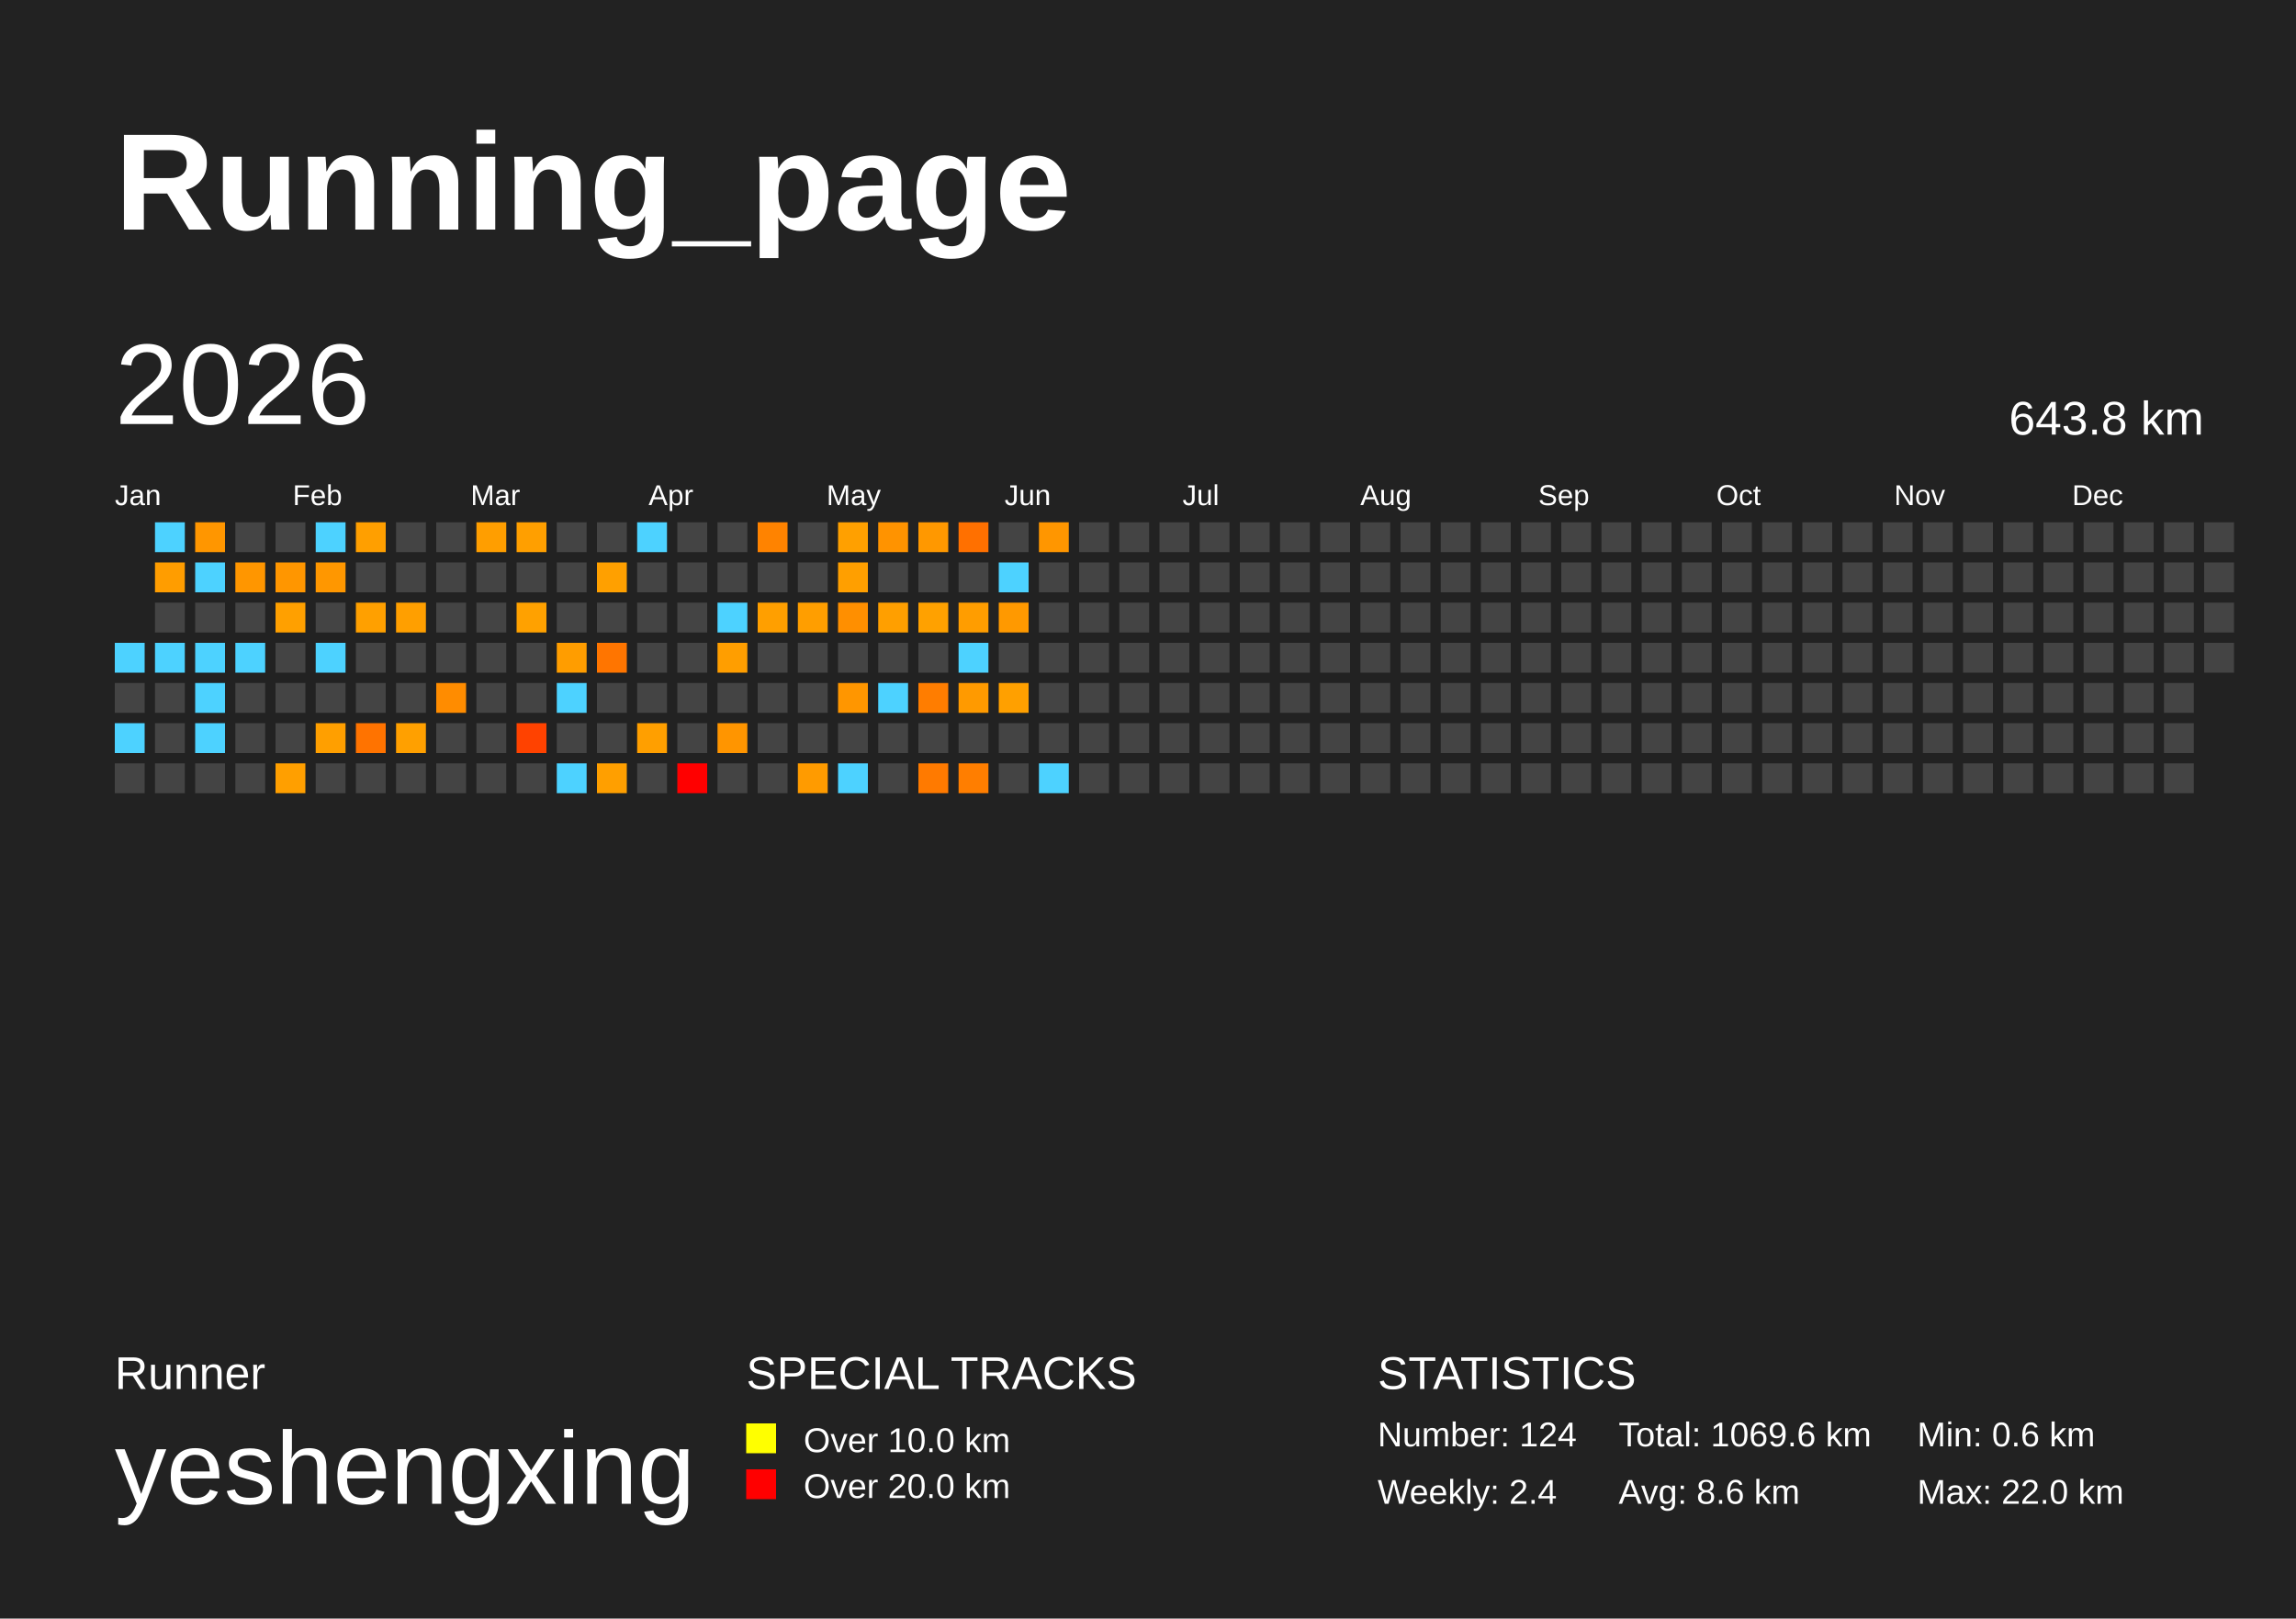
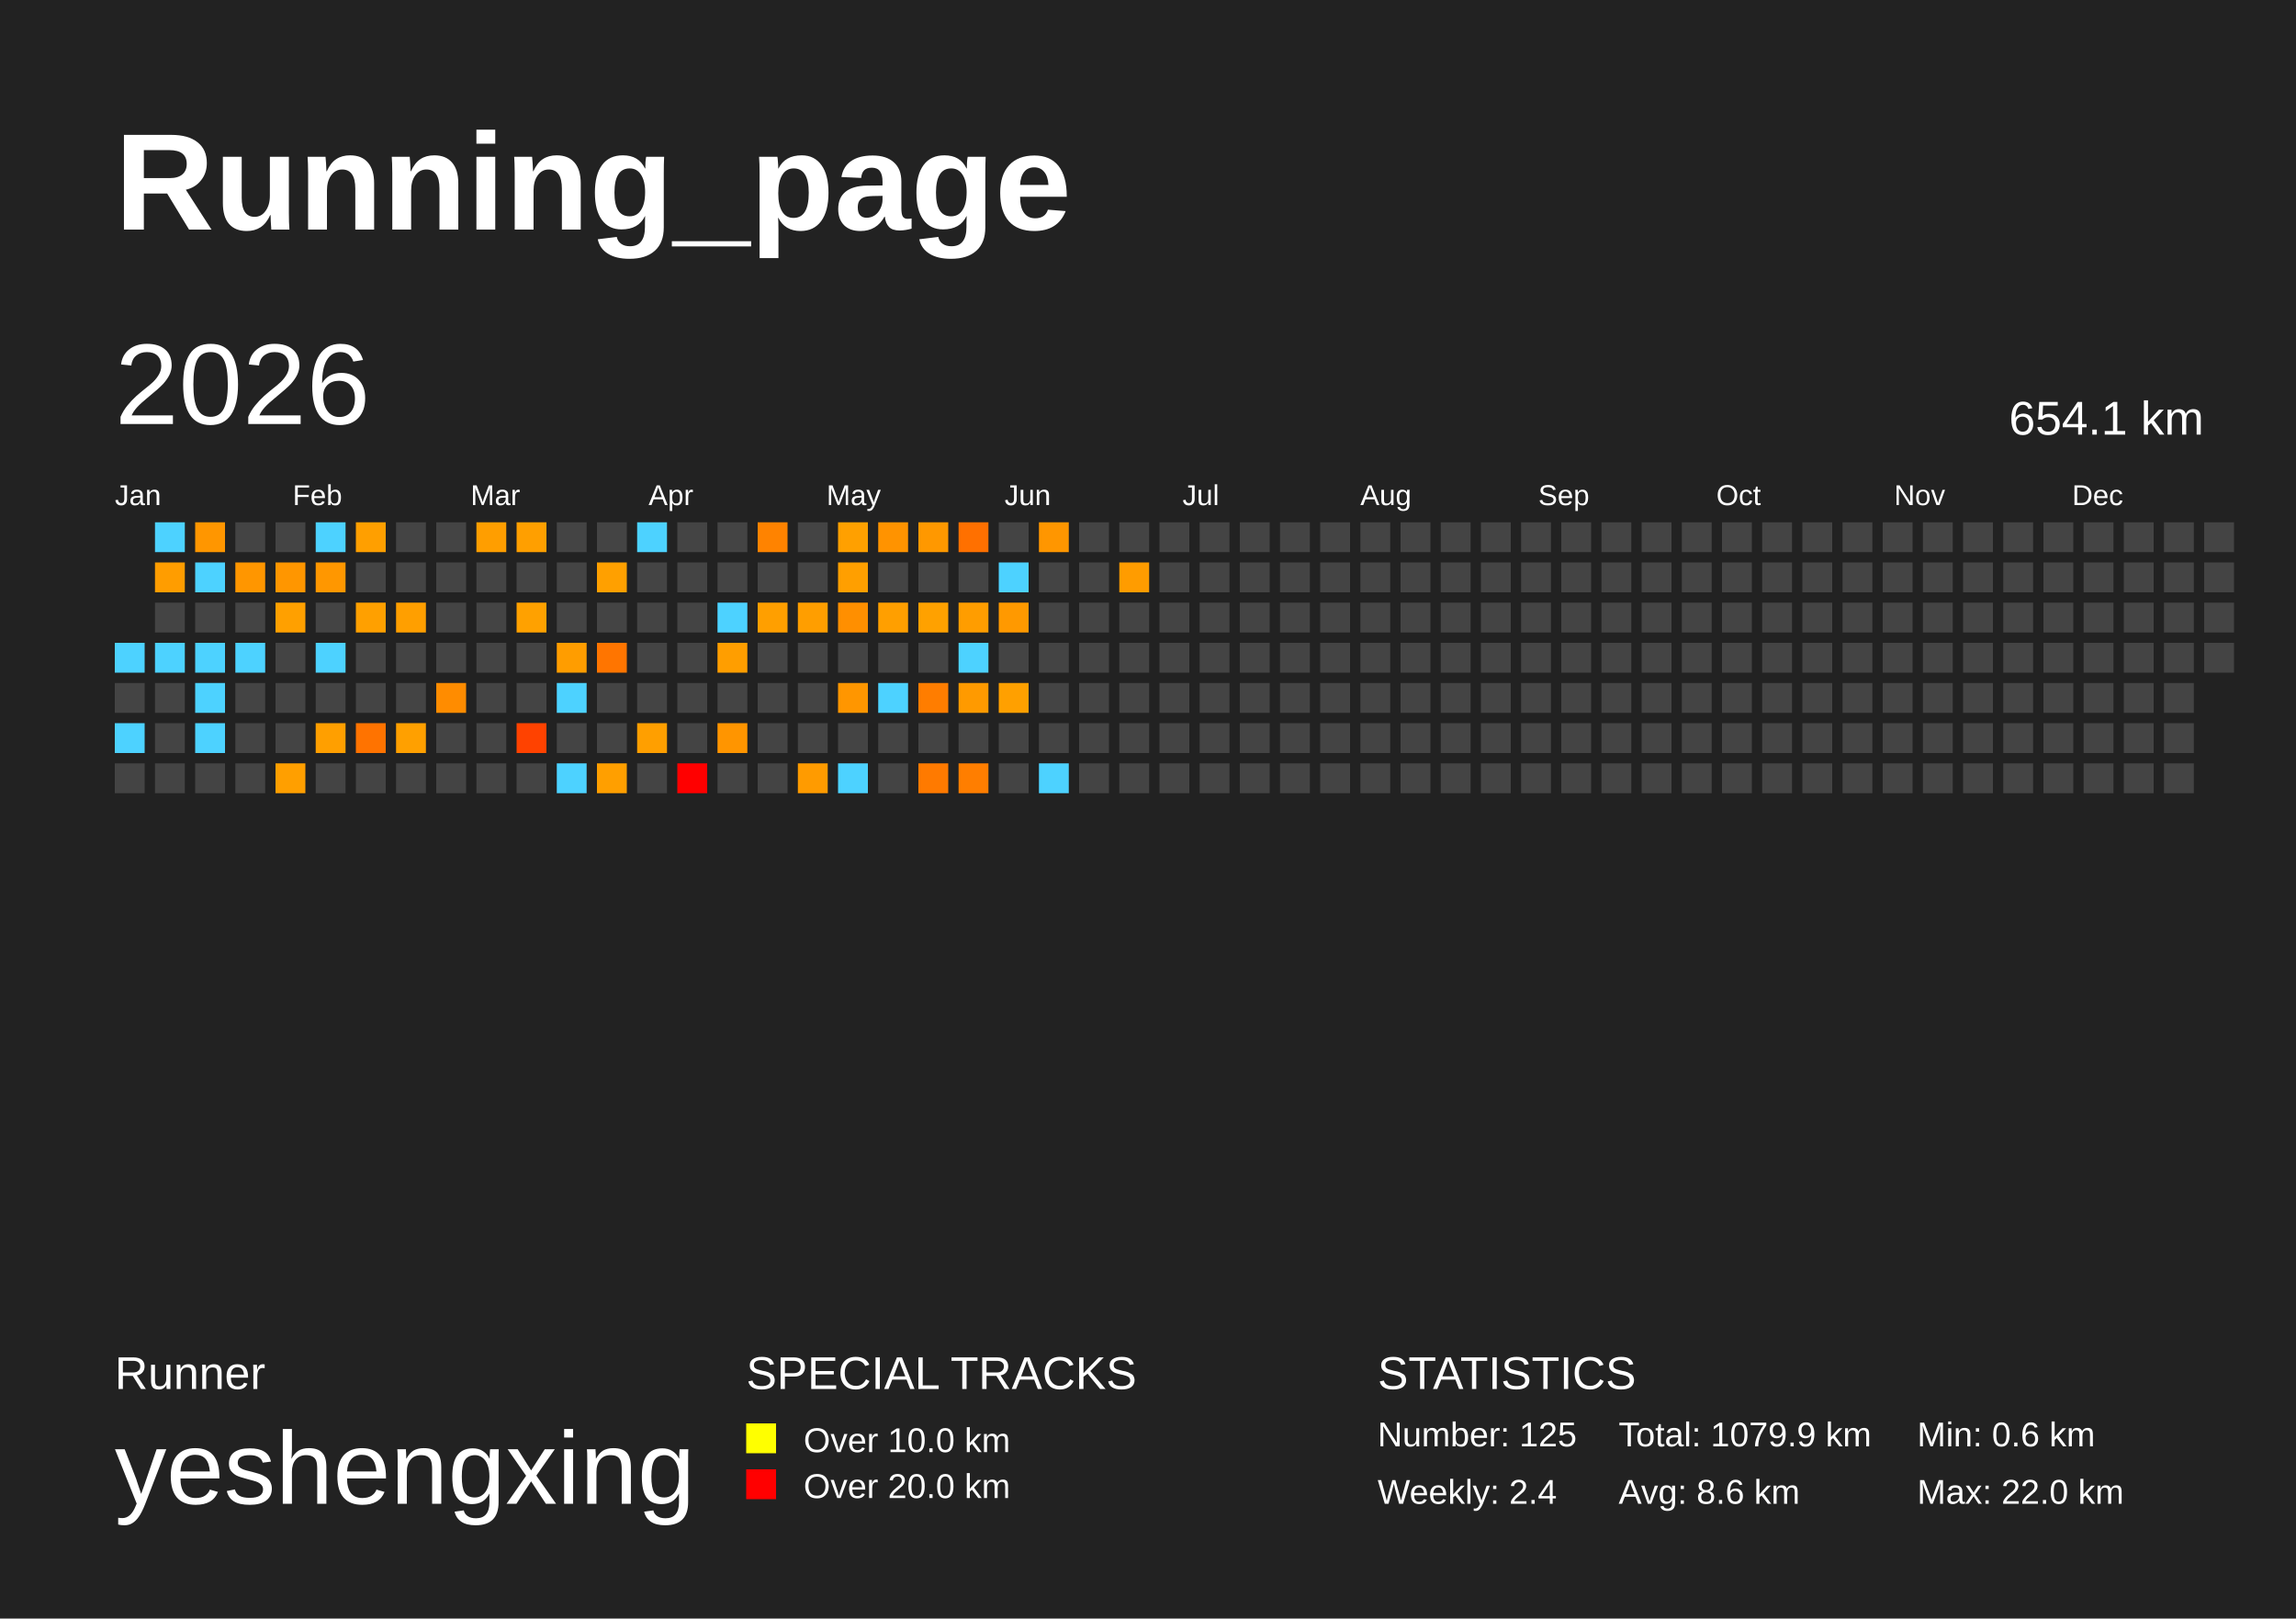
<svg xmlns="http://www.w3.org/2000/svg" baseProfile="full" height="141mm" version="1.1" viewBox="0,0,200,141" width="200mm">
  <defs />
  <rect fill="#222222" height="141" width="200" x="0" y="0" />
  <text fill="#FFFFFF" style="font-size:12px; font-family:Arial; font-weight:bold;" x="10" y="20">Running_page</text>
  <text fill="#FFFFFF" style="font-size:4px; font-family:Arial" x="10" y="121">Runner</text>
  <text fill="#FFFFFF" style="font-size:9px; font-family:Arial" x="10" y="131">yeshengxing</text>
  <text fill="#FFFFFF" style="font-size:4px; font-family:Arial" x="65" y="121">SPECIAL TRACKS</text>
  <rect fill="yellow" height="2.6" width="2.6" x="65" y="124" />
  <text fill="#FFFFFF" style="font-size:3px; font-family:Arial" x="70" y="126.5">Over 10.0 km</text>
  <rect fill="red" height="2.6" width="2.6" x="65" y="128" />
  <text fill="#FFFFFF" style="font-size:3px; font-family:Arial" x="70" y="130.5">Over 20.0 km</text>
  <text fill="#FFFFFF" style="font-size:4px; font-family:Arial" x="120" y="121">STATISTICS</text>
-   <text fill="#FFFFFF" style="font-size:3px; font-family:Arial" x="120" y="126">Number: 124</text>
+   <text fill="#FFFFFF" style="font-size:3px; font-family:Arial" x="120" y="126">Number: 125</text>
  <text fill="#FFFFFF" style="font-size:3px; font-family:Arial" x="120" y="131">Weekly: 2.4</text>
-   <text fill="#FFFFFF" style="font-size:3px; font-family:Arial" x="141" y="126">Total: 1069.6 km</text>
+   <text fill="#FFFFFF" style="font-size:3px; font-family:Arial" x="141" y="126">Total: 1079.9 km</text>
  <text fill="#FFFFFF" style="font-size:3px; font-family:Arial" x="141" y="131">Avg: 8.6 km</text>
  <text fill="#FFFFFF" style="font-size:3px; font-family:Arial" x="167" y="126">Min: 0.6 km</text>
  <text fill="#FFFFFF" style="font-size:3px; font-family:Arial" x="167" y="131">Max: 22.0 km</text>
  <text dominant-baseline="hanging" fill="#FFFFFF" style="font-size:10.0px; font-family:Arial;" x="10" y="30">2026</text>
-   <text dominant-baseline="hanging" fill="#FFFFFF" style="font-size:4.125px; font-family:Arial;" x="175" y="35">643.8 km</text>
+   <text dominant-baseline="hanging" fill="#FFFFFF" style="font-size:4.125px; font-family:Arial;" x="175" y="35">654.1 km</text>
  <text fill="#FFFFFF" style="font-size:2.5px; font-family:Arial" x="10.0" y="44">Jan</text>
  <text fill="#FFFFFF" style="font-size:2.5px; font-family:Arial" x="25.5" y="44">Feb</text>
  <text fill="#FFFFFF" style="font-size:2.5px; font-family:Arial" x="41.0" y="44">Mar</text>
  <text fill="#FFFFFF" style="font-size:2.5px; font-family:Arial" x="56.5" y="44">Apr</text>
  <text fill="#FFFFFF" style="font-size:2.5px; font-family:Arial" x="72.0" y="44">May</text>
  <text fill="#FFFFFF" style="font-size:2.5px; font-family:Arial" x="87.5" y="44">Jun</text>
  <text fill="#FFFFFF" style="font-size:2.5px; font-family:Arial" x="103.0" y="44">Jul</text>
  <text fill="#FFFFFF" style="font-size:2.5px; font-family:Arial" x="118.5" y="44">Aug</text>
  <text fill="#FFFFFF" style="font-size:2.5px; font-family:Arial" x="134.0" y="44">Sep</text>
  <text fill="#FFFFFF" style="font-size:2.5px; font-family:Arial" x="149.5" y="44">Oct</text>
  <text fill="#FFFFFF" style="font-size:2.5px; font-family:Arial" x="165.0" y="44">Nov</text>
  <text fill="#FFFFFF" style="font-size:2.5px; font-family:Arial" x="180.5" y="44">Dec</text>
  <rect fill="#4dd2ff" height="2.6" width="2.6" x="10.0" y="56.0" />
  <rect fill="#444444" height="2.6" width="2.6" x="10.0" y="59.5" />
  <rect fill="#4dd2ff" height="2.6" width="2.6" x="10.0" y="63.0" />
  <rect fill="#444444" height="2.6" width="2.6" x="10.0" y="66.5" />
  <rect fill="#4dd2ff" height="2.6" width="2.6" x="13.5" y="45.5" />
  <rect fill="#ff9d00" height="2.6" width="2.6" x="13.5" y="49.0" />
  <rect fill="#444444" height="2.6" width="2.6" x="13.5" y="52.5" />
  <rect fill="#4dd2ff" height="2.6" width="2.6" x="13.5" y="56.0" />
  <rect fill="#444444" height="2.6" width="2.6" x="13.5" y="59.5" />
  <rect fill="#444444" height="2.6" width="2.6" x="13.5" y="63.0" />
  <rect fill="#444444" height="2.6" width="2.6" x="13.5" y="66.5" />
  <rect fill="#ff9600" height="2.6" width="2.6" x="17.0" y="45.5" />
  <rect fill="#4dd2ff" height="2.6" width="2.6" x="17.0" y="49.0" />
  <rect fill="#444444" height="2.6" width="2.6" x="17.0" y="52.5" />
  <rect fill="#4dd2ff" height="2.6" width="2.6" x="17.0" y="56.0" />
  <rect fill="#4dd2ff" height="2.6" width="2.6" x="17.0" y="59.5" />
  <rect fill="#4dd2ff" height="2.6" width="2.6" x="17.0" y="63.0" />
  <rect fill="#444444" height="2.6" width="2.6" x="17.0" y="66.5" />
  <rect fill="#444444" height="2.6" width="2.6" x="20.5" y="45.5" />
  <rect fill="#ff9600" height="2.6" width="2.6" x="20.5" y="49.0" />
  <rect fill="#444444" height="2.6" width="2.6" x="20.5" y="52.5" />
  <rect fill="#4dd2ff" height="2.6" width="2.6" x="20.5" y="56.0" />
  <rect fill="#444444" height="2.6" width="2.6" x="20.5" y="59.5" />
  <rect fill="#444444" height="2.6" width="2.6" x="20.5" y="63.0" />
  <rect fill="#444444" height="2.6" width="2.6" x="20.5" y="66.5" />
  <rect fill="#444444" height="2.6" width="2.6" x="24.0" y="45.5" />
  <rect fill="#ff9600" height="2.6" width="2.6" x="24.0" y="49.0" />
  <rect fill="#ffa000" height="2.6" width="2.6" x="24.0" y="52.5" />
  <rect fill="#444444" height="2.6" width="2.6" x="24.0" y="56.0" />
  <rect fill="#444444" height="2.6" width="2.6" x="24.0" y="59.5" />
  <rect fill="#444444" height="2.6" width="2.6" x="24.0" y="63.0" />
  <rect fill="#ff9f00" height="2.6" width="2.6" x="24.0" y="66.5" />
  <rect fill="#4dd2ff" height="2.6" width="2.6" x="27.5" y="45.5" />
  <rect fill="#ff9700" height="2.6" width="2.6" x="27.5" y="49.0" />
  <rect fill="#444444" height="2.6" width="2.6" x="27.5" y="52.5" />
  <rect fill="#4dd2ff" height="2.6" width="2.6" x="27.5" y="56.0" />
  <rect fill="#444444" height="2.6" width="2.6" x="27.5" y="59.5" />
  <rect fill="#ff9f00" height="2.6" width="2.6" x="27.5" y="63.0" />
  <rect fill="#444444" height="2.6" width="2.6" x="27.5" y="66.5" />
  <rect fill="#ff9f00" height="2.6" width="2.6" x="31.0" y="45.5" />
  <rect fill="#444444" height="2.6" width="2.6" x="31.0" y="49.0" />
  <rect fill="#ffa000" height="2.6" width="2.6" x="31.0" y="52.5" />
  <rect fill="#444444" height="2.6" width="2.6" x="31.0" y="56.0" />
  <rect fill="#444444" height="2.6" width="2.6" x="31.0" y="59.5" />
  <rect fill="#ff7300" height="2.6" width="2.6" x="31.0" y="63.0" />
  <rect fill="#444444" height="2.6" width="2.6" x="31.0" y="66.5" />
  <rect fill="#444444" height="2.6" width="2.6" x="34.5" y="45.5" />
  <rect fill="#444444" height="2.6" width="2.6" x="34.5" y="49.0" />
  <rect fill="#ff9f00" height="2.6" width="2.6" x="34.5" y="52.5" />
  <rect fill="#444444" height="2.6" width="2.6" x="34.5" y="56.0" />
  <rect fill="#444444" height="2.6" width="2.6" x="34.5" y="59.5" />
  <rect fill="#ffa000" height="2.6" width="2.6" x="34.5" y="63.0" />
  <rect fill="#444444" height="2.6" width="2.6" x="34.5" y="66.5" />
  <rect fill="#444444" height="2.6" width="2.6" x="38.0" y="45.5" />
  <rect fill="#444444" height="2.6" width="2.6" x="38.0" y="49.0" />
  <rect fill="#444444" height="2.6" width="2.6" x="38.0" y="52.5" />
  <rect fill="#444444" height="2.6" width="2.6" x="38.0" y="56.0" />
  <rect fill="#ff8c00" height="2.6" width="2.6" x="38.0" y="59.5" />
  <rect fill="#444444" height="2.6" width="2.6" x="38.0" y="63.0" />
  <rect fill="#444444" height="2.6" width="2.6" x="38.0" y="66.5" />
  <rect fill="#ff9e00" height="2.6" width="2.6" x="41.5" y="45.5" />
  <rect fill="#444444" height="2.6" width="2.6" x="41.5" y="49.0" />
  <rect fill="#444444" height="2.6" width="2.6" x="41.5" y="52.5" />
  <rect fill="#444444" height="2.6" width="2.6" x="41.5" y="56.0" />
  <rect fill="#444444" height="2.6" width="2.6" x="41.5" y="59.5" />
  <rect fill="#444444" height="2.6" width="2.6" x="41.5" y="63.0" />
  <rect fill="#444444" height="2.6" width="2.6" x="41.5" y="66.5" />
  <rect fill="#ff9f00" height="2.6" width="2.6" x="45.0" y="45.5" />
  <rect fill="#444444" height="2.6" width="2.6" x="45.0" y="49.0" />
  <rect fill="#ffa100" height="2.6" width="2.6" x="45.0" y="52.5" />
  <rect fill="#444444" height="2.6" width="2.6" x="45.0" y="56.0" />
  <rect fill="#444444" height="2.6" width="2.6" x="45.0" y="59.5" />
  <rect fill="#ff4200" height="2.6" width="2.6" x="45.0" y="63.0" />
  <rect fill="#444444" height="2.6" width="2.6" x="45.0" y="66.5" />
  <rect fill="#444444" height="2.6" width="2.6" x="48.5" y="45.5" />
  <rect fill="#444444" height="2.6" width="2.6" x="48.5" y="49.0" />
  <rect fill="#444444" height="2.6" width="2.6" x="48.5" y="52.5" />
  <rect fill="#ff9d00" height="2.6" width="2.6" x="48.5" y="56.0" />
  <rect fill="#4dd2ff" height="2.6" width="2.6" x="48.5" y="59.5" />
  <rect fill="#444444" height="2.6" width="2.6" x="48.5" y="63.0" />
  <rect fill="#4dd2ff" height="2.6" width="2.6" x="48.5" y="66.5" />
  <rect fill="#444444" height="2.6" width="2.6" x="52.0" y="45.5" />
  <rect fill="#ffa000" height="2.6" width="2.6" x="52.0" y="49.0" />
  <rect fill="#444444" height="2.6" width="2.6" x="52.0" y="52.5" />
  <rect fill="#ff7500" height="2.6" width="2.6" x="52.0" y="56.0" />
  <rect fill="#444444" height="2.6" width="2.6" x="52.0" y="59.5" />
  <rect fill="#444444" height="2.6" width="2.6" x="52.0" y="63.0" />
  <rect fill="#ff9f00" height="2.6" width="2.6" x="52.0" y="66.5" />
  <rect fill="#4dd2ff" height="2.6" width="2.6" x="55.5" y="45.5" />
  <rect fill="#444444" height="2.6" width="2.6" x="55.5" y="49.0" />
  <rect fill="#444444" height="2.6" width="2.6" x="55.5" y="52.5" />
  <rect fill="#444444" height="2.6" width="2.6" x="55.5" y="56.0" />
  <rect fill="#444444" height="2.6" width="2.6" x="55.5" y="59.5" />
  <rect fill="#ff9f00" height="2.6" width="2.6" x="55.5" y="63.0" />
  <rect fill="#444444" height="2.6" width="2.6" x="55.5" y="66.5" />
  <rect fill="#444444" height="2.6" width="2.6" x="59.0" y="45.5" />
  <rect fill="#444444" height="2.6" width="2.6" x="59.0" y="49.0" />
  <rect fill="#444444" height="2.6" width="2.6" x="59.0" y="52.5" />
  <rect fill="#444444" height="2.6" width="2.6" x="59.0" y="56.0" />
  <rect fill="#444444" height="2.6" width="2.6" x="59.0" y="59.5" />
  <rect fill="#444444" height="2.6" width="2.6" x="59.0" y="63.0" />
  <rect fill="red" height="2.6" width="2.6" x="59.0" y="66.5" />
  <rect fill="#444444" height="2.6" width="2.6" x="62.5" y="45.5" />
  <rect fill="#444444" height="2.6" width="2.6" x="62.5" y="49.0" />
  <rect fill="#4dd2ff" height="2.6" width="2.6" x="62.5" y="52.5" />
  <rect fill="#ff9e00" height="2.6" width="2.6" x="62.5" y="56.0" />
  <rect fill="#444444" height="2.6" width="2.6" x="62.5" y="59.5" />
  <rect fill="#ff9500" height="2.6" width="2.6" x="62.5" y="63.0" />
  <rect fill="#444444" height="2.6" width="2.6" x="62.5" y="66.5" />
  <rect fill="#ff8300" height="2.6" width="2.6" x="66.0" y="45.5" />
  <rect fill="#444444" height="2.6" width="2.6" x="66.0" y="49.0" />
  <rect fill="#ff9f00" height="2.6" width="2.6" x="66.0" y="52.5" />
  <rect fill="#444444" height="2.6" width="2.6" x="66.0" y="56.0" />
  <rect fill="#444444" height="2.6" width="2.6" x="66.0" y="59.5" />
  <rect fill="#444444" height="2.6" width="2.6" x="66.0" y="63.0" />
  <rect fill="#444444" height="2.6" width="2.6" x="66.0" y="66.5" />
  <rect fill="#444444" height="2.6" width="2.6" x="69.5" y="45.5" />
  <rect fill="#444444" height="2.6" width="2.6" x="69.5" y="49.0" />
  <rect fill="#ff9e00" height="2.6" width="2.6" x="69.5" y="52.5" />
  <rect fill="#444444" height="2.6" width="2.6" x="69.5" y="56.0" />
  <rect fill="#444444" height="2.6" width="2.6" x="69.5" y="59.5" />
  <rect fill="#444444" height="2.6" width="2.6" x="69.5" y="63.0" />
  <rect fill="#ff9b00" height="2.6" width="2.6" x="69.5" y="66.5" />
  <rect fill="#ffa000" height="2.6" width="2.6" x="73.0" y="45.5" />
  <rect fill="#ff9f00" height="2.6" width="2.6" x="73.0" y="49.0" />
  <rect fill="#ff8f00" height="2.6" width="2.6" x="73.0" y="52.5" />
  <rect fill="#444444" height="2.6" width="2.6" x="73.0" y="56.0" />
  <rect fill="#ff9600" height="2.6" width="2.6" x="73.0" y="59.5" />
  <rect fill="#444444" height="2.6" width="2.6" x="73.0" y="63.0" />
  <rect fill="#4dd2ff" height="2.6" width="2.6" x="73.0" y="66.5" />
  <rect fill="#ff9300" height="2.6" width="2.6" x="76.5" y="45.5" />
  <rect fill="#444444" height="2.6" width="2.6" x="76.5" y="49.0" />
  <rect fill="#ff9f00" height="2.6" width="2.6" x="76.5" y="52.5" />
  <rect fill="#444444" height="2.6" width="2.6" x="76.5" y="56.0" />
  <rect fill="#4dd2ff" height="2.6" width="2.6" x="76.5" y="59.5" />
  <rect fill="#444444" height="2.6" width="2.6" x="76.5" y="63.0" />
  <rect fill="#444444" height="2.6" width="2.6" x="76.5" y="66.5" />
  <rect fill="#ff9800" height="2.6" width="2.6" x="80.0" y="45.5" />
  <rect fill="#444444" height="2.6" width="2.6" x="80.0" y="49.0" />
  <rect fill="#ffa100" height="2.6" width="2.6" x="80.0" y="52.5" />
  <rect fill="#444444" height="2.6" width="2.6" x="80.0" y="56.0" />
  <rect fill="#ff7d00" height="2.6" width="2.6" x="80.0" y="59.5" />
  <rect fill="#444444" height="2.6" width="2.6" x="80.0" y="63.0" />
  <rect fill="#ff7a00" height="2.6" width="2.6" x="80.0" y="66.5" />
  <rect fill="#ff7000" height="2.6" width="2.6" x="83.5" y="45.5" />
  <rect fill="#444444" height="2.6" width="2.6" x="83.5" y="49.0" />
  <rect fill="#ff9d00" height="2.6" width="2.6" x="83.5" y="52.5" />
  <rect fill="#4dd2ff" height="2.6" width="2.6" x="83.5" y="56.0" />
  <rect fill="#ff9a00" height="2.6" width="2.6" x="83.5" y="59.5" />
  <rect fill="#444444" height="2.6" width="2.6" x="83.5" y="63.0" />
  <rect fill="#ff7e00" height="2.6" width="2.6" x="83.5" y="66.5" />
  <rect fill="#444444" height="2.6" width="2.6" x="87.0" y="45.5" />
  <rect fill="#4dd2ff" height="2.6" width="2.6" x="87.0" y="49.0" />
  <rect fill="#ff9900" height="2.6" width="2.6" x="87.0" y="52.5" />
  <rect fill="#444444" height="2.6" width="2.6" x="87.0" y="56.0" />
  <rect fill="#ffa000" height="2.6" width="2.6" x="87.0" y="59.5" />
  <rect fill="#444444" height="2.6" width="2.6" x="87.0" y="63.0" />
  <rect fill="#444444" height="2.6" width="2.6" x="87.0" y="66.5" />
  <rect fill="#ff9600" height="2.6" width="2.6" x="90.5" y="45.5" />
  <rect fill="#444444" height="2.6" width="2.6" x="90.5" y="49.0" />
  <rect fill="#444444" height="2.6" width="2.6" x="90.5" y="52.5" />
  <rect fill="#444444" height="2.6" width="2.6" x="90.5" y="56.0" />
  <rect fill="#444444" height="2.6" width="2.6" x="90.5" y="59.5" />
  <rect fill="#444444" height="2.6" width="2.6" x="90.5" y="63.0" />
  <rect fill="#4dd2ff" height="2.6" width="2.6" x="90.5" y="66.5" />
  <rect fill="#444444" height="2.6" width="2.6" x="94.0" y="45.5" />
  <rect fill="#444444" height="2.6" width="2.6" x="94.0" y="49.0" />
  <rect fill="#444444" height="2.6" width="2.6" x="94.0" y="52.5" />
  <rect fill="#444444" height="2.6" width="2.6" x="94.0" y="56.0" />
  <rect fill="#444444" height="2.6" width="2.6" x="94.0" y="59.5" />
  <rect fill="#444444" height="2.6" width="2.6" x="94.0" y="63.0" />
  <rect fill="#444444" height="2.6" width="2.6" x="94.0" y="66.5" />
  <rect fill="#444444" height="2.6" width="2.6" x="97.5" y="45.5" />
-   <rect fill="#444444" height="2.6" width="2.6" x="97.5" y="49.0" />
+   <rect fill="#ff9c00" height="2.6" width="2.6" x="97.5" y="49.0" />
  <rect fill="#444444" height="2.6" width="2.6" x="97.5" y="52.5" />
  <rect fill="#444444" height="2.6" width="2.6" x="97.5" y="56.0" />
  <rect fill="#444444" height="2.6" width="2.6" x="97.5" y="59.5" />
  <rect fill="#444444" height="2.6" width="2.6" x="97.5" y="63.0" />
  <rect fill="#444444" height="2.6" width="2.6" x="97.5" y="66.5" />
  <rect fill="#444444" height="2.6" width="2.6" x="101.0" y="45.5" />
  <rect fill="#444444" height="2.6" width="2.6" x="101.0" y="49.0" />
  <rect fill="#444444" height="2.6" width="2.6" x="101.0" y="52.5" />
  <rect fill="#444444" height="2.6" width="2.6" x="101.0" y="56.0" />
  <rect fill="#444444" height="2.6" width="2.6" x="101.0" y="59.5" />
  <rect fill="#444444" height="2.6" width="2.6" x="101.0" y="63.0" />
  <rect fill="#444444" height="2.6" width="2.6" x="101.0" y="66.5" />
  <rect fill="#444444" height="2.6" width="2.6" x="104.5" y="45.5" />
  <rect fill="#444444" height="2.6" width="2.6" x="104.5" y="49.0" />
  <rect fill="#444444" height="2.6" width="2.6" x="104.5" y="52.5" />
  <rect fill="#444444" height="2.6" width="2.6" x="104.5" y="56.0" />
  <rect fill="#444444" height="2.6" width="2.6" x="104.5" y="59.5" />
  <rect fill="#444444" height="2.6" width="2.6" x="104.5" y="63.0" />
  <rect fill="#444444" height="2.6" width="2.6" x="104.5" y="66.5" />
  <rect fill="#444444" height="2.6" width="2.6" x="108.0" y="45.5" />
  <rect fill="#444444" height="2.6" width="2.6" x="108.0" y="49.0" />
  <rect fill="#444444" height="2.6" width="2.6" x="108.0" y="52.5" />
  <rect fill="#444444" height="2.6" width="2.6" x="108.0" y="56.0" />
  <rect fill="#444444" height="2.6" width="2.6" x="108.0" y="59.5" />
  <rect fill="#444444" height="2.6" width="2.6" x="108.0" y="63.0" />
  <rect fill="#444444" height="2.6" width="2.6" x="108.0" y="66.5" />
  <rect fill="#444444" height="2.6" width="2.6" x="111.5" y="45.5" />
  <rect fill="#444444" height="2.6" width="2.6" x="111.5" y="49.0" />
  <rect fill="#444444" height="2.6" width="2.6" x="111.5" y="52.5" />
  <rect fill="#444444" height="2.6" width="2.6" x="111.5" y="56.0" />
  <rect fill="#444444" height="2.6" width="2.6" x="111.5" y="59.5" />
  <rect fill="#444444" height="2.6" width="2.6" x="111.5" y="63.0" />
  <rect fill="#444444" height="2.6" width="2.6" x="111.5" y="66.5" />
  <rect fill="#444444" height="2.6" width="2.6" x="115.0" y="45.5" />
  <rect fill="#444444" height="2.6" width="2.6" x="115.0" y="49.0" />
  <rect fill="#444444" height="2.6" width="2.6" x="115.0" y="52.5" />
  <rect fill="#444444" height="2.6" width="2.6" x="115.0" y="56.0" />
  <rect fill="#444444" height="2.6" width="2.6" x="115.0" y="59.5" />
  <rect fill="#444444" height="2.6" width="2.6" x="115.0" y="63.0" />
  <rect fill="#444444" height="2.6" width="2.6" x="115.0" y="66.5" />
  <rect fill="#444444" height="2.6" width="2.6" x="118.5" y="45.5" />
  <rect fill="#444444" height="2.6" width="2.6" x="118.5" y="49.0" />
  <rect fill="#444444" height="2.6" width="2.6" x="118.5" y="52.5" />
  <rect fill="#444444" height="2.6" width="2.6" x="118.5" y="56.0" />
  <rect fill="#444444" height="2.6" width="2.6" x="118.5" y="59.5" />
  <rect fill="#444444" height="2.6" width="2.6" x="118.5" y="63.0" />
  <rect fill="#444444" height="2.6" width="2.6" x="118.5" y="66.5" />
  <rect fill="#444444" height="2.6" width="2.6" x="122.0" y="45.5" />
  <rect fill="#444444" height="2.6" width="2.6" x="122.0" y="49.0" />
  <rect fill="#444444" height="2.6" width="2.6" x="122.0" y="52.5" />
  <rect fill="#444444" height="2.6" width="2.6" x="122.0" y="56.0" />
  <rect fill="#444444" height="2.6" width="2.6" x="122.0" y="59.5" />
  <rect fill="#444444" height="2.6" width="2.6" x="122.0" y="63.0" />
  <rect fill="#444444" height="2.6" width="2.6" x="122.0" y="66.5" />
  <rect fill="#444444" height="2.6" width="2.6" x="125.5" y="45.5" />
  <rect fill="#444444" height="2.6" width="2.6" x="125.5" y="49.0" />
  <rect fill="#444444" height="2.6" width="2.6" x="125.5" y="52.5" />
  <rect fill="#444444" height="2.6" width="2.6" x="125.5" y="56.0" />
  <rect fill="#444444" height="2.6" width="2.6" x="125.5" y="59.5" />
  <rect fill="#444444" height="2.6" width="2.6" x="125.5" y="63.0" />
  <rect fill="#444444" height="2.6" width="2.6" x="125.5" y="66.5" />
  <rect fill="#444444" height="2.6" width="2.6" x="129.0" y="45.5" />
  <rect fill="#444444" height="2.6" width="2.6" x="129.0" y="49.0" />
  <rect fill="#444444" height="2.6" width="2.6" x="129.0" y="52.5" />
  <rect fill="#444444" height="2.6" width="2.6" x="129.0" y="56.0" />
  <rect fill="#444444" height="2.6" width="2.6" x="129.0" y="59.5" />
  <rect fill="#444444" height="2.6" width="2.6" x="129.0" y="63.0" />
  <rect fill="#444444" height="2.6" width="2.6" x="129.0" y="66.5" />
  <rect fill="#444444" height="2.6" width="2.6" x="132.5" y="45.5" />
  <rect fill="#444444" height="2.6" width="2.6" x="132.5" y="49.0" />
  <rect fill="#444444" height="2.6" width="2.6" x="132.5" y="52.5" />
  <rect fill="#444444" height="2.6" width="2.6" x="132.5" y="56.0" />
  <rect fill="#444444" height="2.6" width="2.6" x="132.5" y="59.5" />
  <rect fill="#444444" height="2.6" width="2.6" x="132.5" y="63.0" />
  <rect fill="#444444" height="2.6" width="2.6" x="132.5" y="66.5" />
  <rect fill="#444444" height="2.6" width="2.6" x="136.0" y="45.5" />
  <rect fill="#444444" height="2.6" width="2.6" x="136.0" y="49.0" />
  <rect fill="#444444" height="2.6" width="2.6" x="136.0" y="52.5" />
  <rect fill="#444444" height="2.6" width="2.6" x="136.0" y="56.0" />
  <rect fill="#444444" height="2.6" width="2.6" x="136.0" y="59.5" />
  <rect fill="#444444" height="2.6" width="2.6" x="136.0" y="63.0" />
  <rect fill="#444444" height="2.6" width="2.6" x="136.0" y="66.5" />
  <rect fill="#444444" height="2.6" width="2.6" x="139.5" y="45.5" />
  <rect fill="#444444" height="2.6" width="2.6" x="139.5" y="49.0" />
  <rect fill="#444444" height="2.6" width="2.6" x="139.5" y="52.5" />
  <rect fill="#444444" height="2.6" width="2.6" x="139.5" y="56.0" />
  <rect fill="#444444" height="2.6" width="2.6" x="139.5" y="59.5" />
  <rect fill="#444444" height="2.6" width="2.6" x="139.5" y="63.0" />
  <rect fill="#444444" height="2.6" width="2.6" x="139.5" y="66.5" />
  <rect fill="#444444" height="2.6" width="2.6" x="143.0" y="45.5" />
  <rect fill="#444444" height="2.6" width="2.6" x="143.0" y="49.0" />
  <rect fill="#444444" height="2.6" width="2.6" x="143.0" y="52.5" />
  <rect fill="#444444" height="2.6" width="2.6" x="143.0" y="56.0" />
  <rect fill="#444444" height="2.6" width="2.6" x="143.0" y="59.5" />
  <rect fill="#444444" height="2.6" width="2.6" x="143.0" y="63.0" />
  <rect fill="#444444" height="2.6" width="2.6" x="143.0" y="66.5" />
  <rect fill="#444444" height="2.6" width="2.6" x="146.5" y="45.5" />
  <rect fill="#444444" height="2.6" width="2.6" x="146.5" y="49.0" />
  <rect fill="#444444" height="2.6" width="2.6" x="146.5" y="52.5" />
  <rect fill="#444444" height="2.6" width="2.6" x="146.5" y="56.0" />
  <rect fill="#444444" height="2.6" width="2.6" x="146.5" y="59.5" />
  <rect fill="#444444" height="2.6" width="2.6" x="146.5" y="63.0" />
  <rect fill="#444444" height="2.6" width="2.6" x="146.5" y="66.5" />
  <rect fill="#444444" height="2.6" width="2.6" x="150.0" y="45.5" />
  <rect fill="#444444" height="2.6" width="2.6" x="150.0" y="49.0" />
  <rect fill="#444444" height="2.6" width="2.6" x="150.0" y="52.5" />
  <rect fill="#444444" height="2.6" width="2.6" x="150.0" y="56.0" />
  <rect fill="#444444" height="2.6" width="2.6" x="150.0" y="59.5" />
  <rect fill="#444444" height="2.6" width="2.6" x="150.0" y="63.0" />
  <rect fill="#444444" height="2.6" width="2.6" x="150.0" y="66.5" />
  <rect fill="#444444" height="2.6" width="2.6" x="153.5" y="45.5" />
  <rect fill="#444444" height="2.6" width="2.6" x="153.5" y="49.0" />
  <rect fill="#444444" height="2.6" width="2.6" x="153.5" y="52.5" />
  <rect fill="#444444" height="2.6" width="2.6" x="153.5" y="56.0" />
  <rect fill="#444444" height="2.6" width="2.6" x="153.5" y="59.5" />
  <rect fill="#444444" height="2.6" width="2.6" x="153.5" y="63.0" />
  <rect fill="#444444" height="2.6" width="2.6" x="153.5" y="66.5" />
  <rect fill="#444444" height="2.6" width="2.6" x="157.0" y="45.5" />
  <rect fill="#444444" height="2.6" width="2.6" x="157.0" y="49.0" />
  <rect fill="#444444" height="2.6" width="2.6" x="157.0" y="52.5" />
  <rect fill="#444444" height="2.6" width="2.6" x="157.0" y="56.0" />
  <rect fill="#444444" height="2.6" width="2.6" x="157.0" y="59.5" />
  <rect fill="#444444" height="2.6" width="2.6" x="157.0" y="63.0" />
  <rect fill="#444444" height="2.6" width="2.6" x="157.0" y="66.5" />
  <rect fill="#444444" height="2.6" width="2.6" x="160.5" y="45.5" />
  <rect fill="#444444" height="2.6" width="2.6" x="160.5" y="49.0" />
  <rect fill="#444444" height="2.6" width="2.6" x="160.5" y="52.5" />
  <rect fill="#444444" height="2.6" width="2.6" x="160.5" y="56.0" />
  <rect fill="#444444" height="2.6" width="2.6" x="160.5" y="59.5" />
  <rect fill="#444444" height="2.6" width="2.6" x="160.5" y="63.0" />
  <rect fill="#444444" height="2.6" width="2.6" x="160.5" y="66.5" />
  <rect fill="#444444" height="2.6" width="2.6" x="164.0" y="45.5" />
  <rect fill="#444444" height="2.6" width="2.6" x="164.0" y="49.0" />
  <rect fill="#444444" height="2.6" width="2.6" x="164.0" y="52.5" />
  <rect fill="#444444" height="2.6" width="2.6" x="164.0" y="56.0" />
  <rect fill="#444444" height="2.6" width="2.6" x="164.0" y="59.5" />
  <rect fill="#444444" height="2.6" width="2.6" x="164.0" y="63.0" />
  <rect fill="#444444" height="2.6" width="2.6" x="164.0" y="66.5" />
  <rect fill="#444444" height="2.6" width="2.6" x="167.5" y="45.5" />
  <rect fill="#444444" height="2.6" width="2.6" x="167.5" y="49.0" />
  <rect fill="#444444" height="2.6" width="2.6" x="167.5" y="52.5" />
  <rect fill="#444444" height="2.6" width="2.6" x="167.5" y="56.0" />
  <rect fill="#444444" height="2.6" width="2.6" x="167.5" y="59.5" />
  <rect fill="#444444" height="2.6" width="2.6" x="167.5" y="63.0" />
  <rect fill="#444444" height="2.6" width="2.6" x="167.5" y="66.5" />
  <rect fill="#444444" height="2.6" width="2.6" x="171.0" y="45.5" />
  <rect fill="#444444" height="2.6" width="2.6" x="171.0" y="49.0" />
  <rect fill="#444444" height="2.6" width="2.6" x="171.0" y="52.5" />
  <rect fill="#444444" height="2.6" width="2.6" x="171.0" y="56.0" />
  <rect fill="#444444" height="2.6" width="2.6" x="171.0" y="59.5" />
  <rect fill="#444444" height="2.6" width="2.6" x="171.0" y="63.0" />
  <rect fill="#444444" height="2.6" width="2.6" x="171.0" y="66.5" />
  <rect fill="#444444" height="2.6" width="2.6" x="174.5" y="45.5" />
  <rect fill="#444444" height="2.6" width="2.6" x="174.5" y="49.0" />
  <rect fill="#444444" height="2.6" width="2.6" x="174.5" y="52.5" />
  <rect fill="#444444" height="2.6" width="2.6" x="174.5" y="56.0" />
  <rect fill="#444444" height="2.6" width="2.6" x="174.5" y="59.5" />
  <rect fill="#444444" height="2.6" width="2.6" x="174.5" y="63.0" />
  <rect fill="#444444" height="2.6" width="2.6" x="174.5" y="66.5" />
  <rect fill="#444444" height="2.6" width="2.6" x="178.0" y="45.5" />
  <rect fill="#444444" height="2.6" width="2.6" x="178.0" y="49.0" />
  <rect fill="#444444" height="2.6" width="2.6" x="178.0" y="52.5" />
  <rect fill="#444444" height="2.6" width="2.6" x="178.0" y="56.0" />
  <rect fill="#444444" height="2.6" width="2.6" x="178.0" y="59.5" />
  <rect fill="#444444" height="2.6" width="2.6" x="178.0" y="63.0" />
  <rect fill="#444444" height="2.6" width="2.6" x="178.0" y="66.5" />
  <rect fill="#444444" height="2.6" width="2.6" x="181.5" y="45.5" />
  <rect fill="#444444" height="2.6" width="2.6" x="181.5" y="49.0" />
  <rect fill="#444444" height="2.6" width="2.6" x="181.5" y="52.5" />
  <rect fill="#444444" height="2.6" width="2.6" x="181.5" y="56.0" />
  <rect fill="#444444" height="2.6" width="2.6" x="181.5" y="59.5" />
  <rect fill="#444444" height="2.6" width="2.6" x="181.5" y="63.0" />
  <rect fill="#444444" height="2.6" width="2.6" x="181.5" y="66.5" />
  <rect fill="#444444" height="2.6" width="2.6" x="185.0" y="45.5" />
  <rect fill="#444444" height="2.6" width="2.6" x="185.0" y="49.0" />
  <rect fill="#444444" height="2.6" width="2.6" x="185.0" y="52.5" />
  <rect fill="#444444" height="2.6" width="2.6" x="185.0" y="56.0" />
  <rect fill="#444444" height="2.6" width="2.6" x="185.0" y="59.5" />
  <rect fill="#444444" height="2.6" width="2.6" x="185.0" y="63.0" />
  <rect fill="#444444" height="2.6" width="2.6" x="185.0" y="66.5" />
  <rect fill="#444444" height="2.6" width="2.6" x="188.5" y="45.5" />
  <rect fill="#444444" height="2.6" width="2.6" x="188.5" y="49.0" />
  <rect fill="#444444" height="2.6" width="2.6" x="188.5" y="52.5" />
  <rect fill="#444444" height="2.6" width="2.6" x="188.5" y="56.0" />
  <rect fill="#444444" height="2.6" width="2.6" x="188.5" y="59.5" />
  <rect fill="#444444" height="2.6" width="2.6" x="188.5" y="63.0" />
  <rect fill="#444444" height="2.6" width="2.6" x="188.5" y="66.5" />
  <rect fill="#444444" height="2.6" width="2.6" x="192.0" y="45.5" />
  <rect fill="#444444" height="2.6" width="2.6" x="192.0" y="49.0" />
  <rect fill="#444444" height="2.6" width="2.6" x="192.0" y="52.5" />
  <rect fill="#444444" height="2.6" width="2.6" x="192.0" y="56.0" />
</svg>
